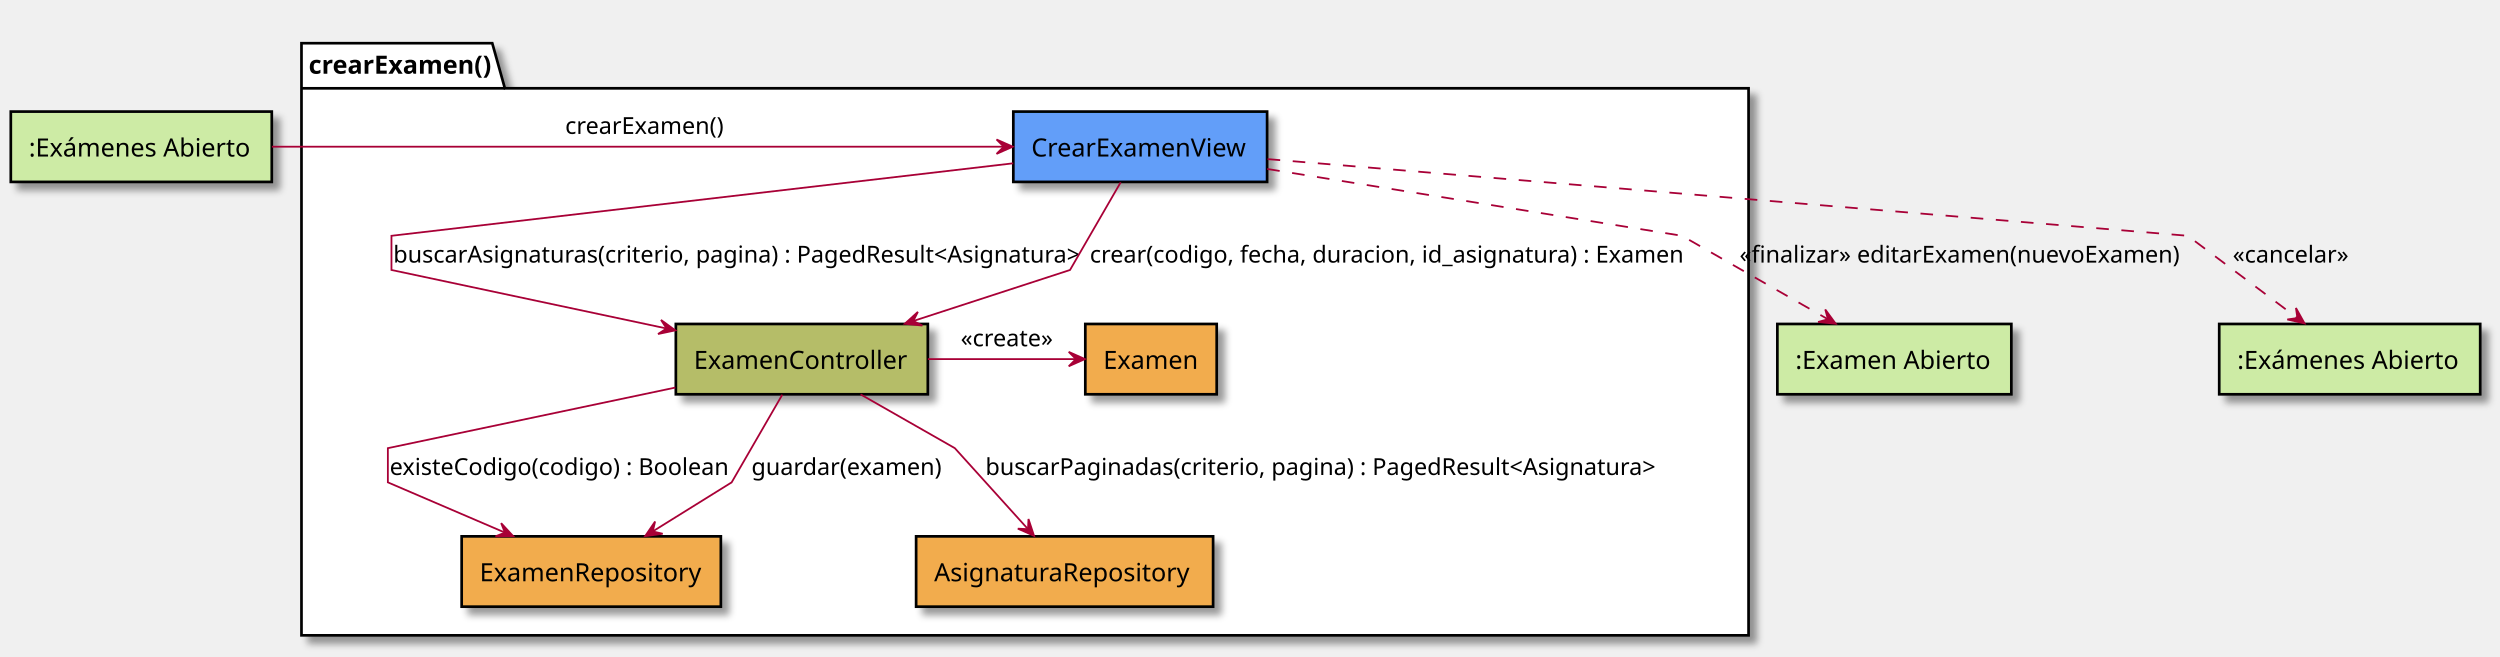
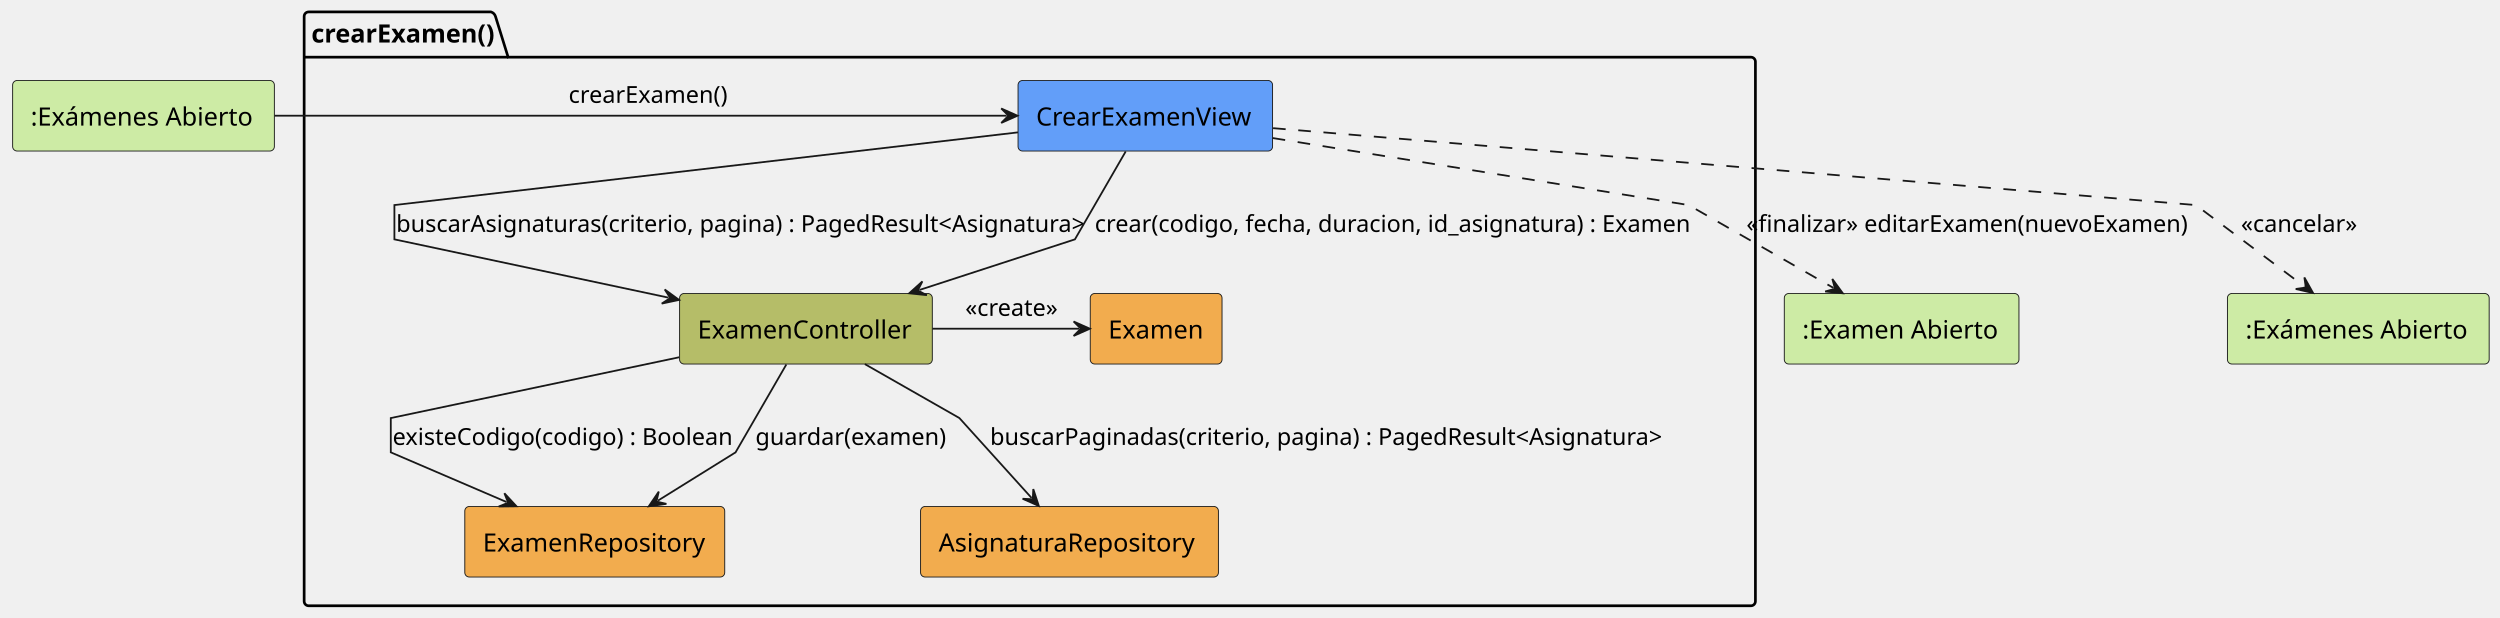
- <svg xmlns="http://www.w3.org/2000/svg" contentScriptType="application/ecmascript" contentStyleType="text/css" height="365px" preserveAspectRatio="none" style="width:1389px;height:365px;" version="1.1" viewBox="0 0 1389 365" width="1389px" zoomAndPan="magnify">
-   <defs>
-     <filter height="300%" id="f3xpyqp7w5o0f" width="300%" x="-1" y="-1">
-       <feGaussianBlur result="blurOut" stdDeviation="2.0" />
-       <feColorMatrix in="blurOut" result="blurOut2" type="matrix" values="0 0 0 0 0 0 0 0 0 0 0 0 0 0 0 0 0 0 .4 0" />
-       <feOffset dx="4.0" dy="4.0" in="blurOut2" result="blurOut3" />
-       <feBlend in="SourceGraphic" in2="blurOut3" mode="normal" />
-     </filter>
-   </defs>
+ <svg xmlns="http://www.w3.org/2000/svg" contentStyleType="text/css" height="342px" preserveAspectRatio="none" style="width:1385px;height:342px;background:#FFFFFF;" version="1.1" viewBox="0 0 1385 342" width="1385px" zoomAndPan="magnify">
+   <defs />
  <g>
-     <polygon fill="#FFFFFF" filter="url(#f3xpyqp7w5o0f)" points="167.5,24,273.5,24,280.5,49.068,971.5,49.068,971.5,353,167.5,353,167.5,24" style="stroke: #000000; stroke-width: 1.5;" />
-     <line style="stroke: #000000; stroke-width: 1.5;" x1="167.5" x2="280.5" y1="49.068" y2="49.068" />
-     <text fill="#000000" font-family="sans-serif" font-size="14" font-weight="bold" lengthAdjust="spacingAndGlyphs" textLength="100" x="171.5" y="40.966">crearExamen()</text>
-     <rect fill="#629EF9" filter="url(#f3xpyqp7w5o0f)" height="39.068" style="stroke: #000000; stroke-width: 1.5;" width="141" x="563" y="62" />
-     <text fill="#000000" font-family="sans-serif" font-size="14" lengthAdjust="spacingAndGlyphs" textLength="121" x="573" y="86.966">CrearExamenView</text>
-     <rect fill="#B5BD68" filter="url(#f3xpyqp7w5o0f)" height="39.068" style="stroke: #000000; stroke-width: 1.5;" width="140" x="375.5" y="180" />
-     <text fill="#000000" font-family="sans-serif" font-size="14" lengthAdjust="spacingAndGlyphs" textLength="120" x="385.5" y="204.966">ExamenController</text>
-     <rect fill="#F2AC4E" filter="url(#f3xpyqp7w5o0f)" height="39.068" style="stroke: #000000; stroke-width: 1.5;" width="144" x="256.5" y="298" />
-     <text fill="#000000" font-family="sans-serif" font-size="14" lengthAdjust="spacingAndGlyphs" textLength="124" x="266.5" y="322.966">ExamenRepository</text>
-     <rect fill="#F2AC4E" filter="url(#f3xpyqp7w5o0f)" height="39.068" style="stroke: #000000; stroke-width: 1.5;" width="165" x="509" y="298" />
-     <text fill="#000000" font-family="sans-serif" font-size="14" lengthAdjust="spacingAndGlyphs" textLength="145" x="519" y="322.966">AsignaturaRepository</text>
-     <rect fill="#F2AC4E" filter="url(#f3xpyqp7w5o0f)" height="39.068" style="stroke: #000000; stroke-width: 1.5;" width="73" x="603" y="180" />
-     <text fill="#000000" font-family="sans-serif" font-size="14" lengthAdjust="spacingAndGlyphs" textLength="53" x="613" y="204.966">Examen</text>
-     <rect fill="#CDEBA5" filter="url(#f3xpyqp7w5o0f)" height="39.068" style="stroke: #000000; stroke-width: 1.5;" width="145" x="6" y="62" />
-     <text fill="#000000" font-family="sans-serif" font-size="14" lengthAdjust="spacingAndGlyphs" textLength="125" x="16" y="86.966">:Exámenes Abierto</text>
-     <rect fill="#CDEBA5" filter="url(#f3xpyqp7w5o0f)" height="39.068" style="stroke: #000000; stroke-width: 1.5;" width="130" x="987.5" y="180" />
-     <text fill="#000000" font-family="sans-serif" font-size="14" lengthAdjust="spacingAndGlyphs" textLength="110" x="997.5" y="204.966">:Examen Abierto</text>
-     <rect fill="#CDEBA5" filter="url(#f3xpyqp7w5o0f)" height="39.068" style="stroke: #000000; stroke-width: 1.5;" width="145" x="1233" y="180" />
-     <text fill="#000000" font-family="sans-serif" font-size="14" lengthAdjust="spacingAndGlyphs" textLength="125" x="1243" y="204.966">:Exámenes Abierto</text>
-     <path d="M151.06,81.5 C256.34,81.5 450.54,81.5 557.65,81.5 " fill="none" id="ExamenesAbierto-&gt;CrearExamenView" style="stroke: #A80036; stroke-width: 1.0;" />
-     <polygon fill="#A80036" points="562.68,81.5,553.68,77.5,557.68,81.5,553.68,85.5,562.68,81.5" style="stroke: #A80036; stroke-width: 1.0;" />
-     <text fill="#000000" font-family="sans-serif" font-size="13" lengthAdjust="spacingAndGlyphs" textLength="86" x="314" y="74.397">crearExamen()</text>
-     <path d="M562.93,90.73 C444.24,104.56 217.5,131 217.5,131 C217.5,131 217.5,150 217.5,150 C217.5,150 303.69,168.33 370.09,182.46 " fill="none" id="CrearExamenView-&gt;ExamenController" style="stroke: #A80036; stroke-width: 1.0;" />
-     <polygon fill="#A80036" points="375.23,183.55,367.263,177.759,370.34,182.506,365.593,185.583,375.23,183.55" style="stroke: #A80036; stroke-width: 1.0;" />
-     <text fill="#000000" font-family="sans-serif" font-size="13" lengthAdjust="spacingAndGlyphs" textLength="371" x="218.5" y="145.897">buscarAsignaturas(criterio, pagina) : PagedResult&lt;Asignatura&gt;</text>
-     <path d="M622.64,101.3 C611.1,121.28 594.5,150 594.5,150 C594.5,150 548.51,164.97 507.64,178.27 " fill="none" id="CrearExamenView-&gt;ExamenController-1" style="stroke: #A80036; stroke-width: 1.0;" />
-     <polygon fill="#A80036" points="502.68,179.89,512.479,180.883,507.43,178.33,509.983,173.282,502.68,179.89" style="stroke: #A80036; stroke-width: 1.0;" />
-     <text fill="#000000" font-family="sans-serif" font-size="13" lengthAdjust="spacingAndGlyphs" textLength="320" x="605.5" y="145.897">crear(codigo, fecha, duracion, id_asignatura) : Examen</text>
-     <path d="M478.12,219.11 C502.09,232.79 530.5,249 530.5,249 C530.5,249 553.32,274.25 571.04,293.86 " fill="none" id="ExamenController-&gt;AsignaturaRepository" style="stroke: #A80036; stroke-width: 1.0;" />
-     <polygon fill="#A80036" points="574.51,297.7,571.425,288.347,571.15,293.997,565.5,293.723,574.51,297.7" style="stroke: #A80036; stroke-width: 1.0;" />
-     <text fill="#000000" font-family="sans-serif" font-size="13" lengthAdjust="spacingAndGlyphs" textLength="362" x="547.5" y="263.897">buscarPaginadas(criterio, pagina) : PagedResult&lt;Asignatura&gt;</text>
-     <path d="M375.24,215.32 C307.6,229.58 215.5,249 215.5,249 C215.5,249 215.5,268 215.5,268 C215.5,268 249.53,282.61 280.24,295.79 " fill="none" id="ExamenController-&gt;ExamenRepository" style="stroke: #A80036; stroke-width: 1.0;" />
-     <polygon fill="#A80036" points="285.13,297.89,278.442,290.661,280.536,295.915,275.282,298.01,285.13,297.89" style="stroke: #A80036; stroke-width: 1.0;" />
-     <text fill="#000000" font-family="sans-serif" font-size="13" lengthAdjust="spacingAndGlyphs" textLength="185" x="216.5" y="263.897">existeCodigo(codigo) : Boolean</text>
-     <path d="M434.64,219.3 C423.1,239.28 406.5,268 406.5,268 C406.5,268 383.78,282.13 362.86,295.13 " fill="none" id="ExamenController-&gt;ExamenRepository-1" style="stroke: #A80036; stroke-width: 1.0;" />
-     <polygon fill="#A80036" points="358.43,297.89,368.187,296.55,362.68,295.257,363.974,289.75,358.43,297.89" style="stroke: #A80036; stroke-width: 1.0;" />
-     <text fill="#000000" font-family="sans-serif" font-size="13" lengthAdjust="spacingAndGlyphs" textLength="104" x="417.5" y="263.897">guardar(examen)</text>
-     <path d="M515.54,199.5 C543.1,199.5 573.81,199.5 597.78,199.5 " fill="none" id="ExamenController-&gt;Examen" style="stroke: #A80036; stroke-width: 1.0;" />
-     <polygon fill="#A80036" points="602.78,199.5,593.78,195.5,597.78,199.5,593.78,203.5,602.78,199.5" style="stroke: #A80036; stroke-width: 1.0;" />
-     <text fill="#000000" font-family="sans-serif" font-size="13" lengthAdjust="spacingAndGlyphs" textLength="51" x="533.75" y="192.397">«create»</text>
-     <path d="M704.07,93.87 C793.04,108.21 934.5,131 934.5,131 C934.5,131 980.77,157.47 1015.36,177.25 " fill="none" id="CrearExamenView-&gt;ExamenAbierto" style="stroke: #A80036; stroke-width: 1.0; stroke-dasharray: 7.0,7.0;" />
-     <polygon fill="#A80036" points="1019.94,179.88,1014.116,171.938,1015.601,177.396,1010.142,178.881,1019.94,179.88" style="stroke: #A80036; stroke-width: 1.0;" />
-     <text fill="#000000" font-family="sans-serif" font-size="13" lengthAdjust="spacingAndGlyphs" textLength="240" x="966.5" y="145.897">«finalizar» editarExamen(nuevoExamen)</text>
-     <path d="M704.28,88.4 C859.39,101.32 1215.5,131 1215.5,131 C1215.5,131 1250.01,156.88 1276.29,176.59 " fill="none" id="CrearExamenView-&gt;ExamenesAbiertoSalida" style="stroke: #A80036; stroke-width: 1.0; stroke-dasharray: 7.0,7.0;" />
-     <polygon fill="#A80036" points="1280.43,179.7,1275.63,171.1,1276.43,176.7,1270.83,177.5,1280.43,179.7" style="stroke: #A80036; stroke-width: 1.0;" />
-     <text fill="#000000" font-family="sans-serif" font-size="13" lengthAdjust="spacingAndGlyphs" textLength="63" x="1240.5" y="145.897">«cancelar»</text>
+     <g id="cluster_crearExamen">
+       <path d="M171,6.602 L272,6.602 A3.75,3.75 0 0 1 274.5,9.102 L281.5,31.67 L970,31.67 A2.5,2.5 0 0 1 972.5,34.17 L972.5,333.102 A2.5,2.5 0 0 1 970,335.602 L171,335.602 A2.5,2.5 0 0 1 168.5,333.102 L168.5,9.102 A2.5,2.5 0 0 1 171,6.602 " fill="none" style="stroke:#000000;stroke-width:1.5;" />
+       <line style="stroke:#000000;stroke-width:1.5;" x1="168.5" x2="281.5" y1="31.67" y2="31.67" />
+       <text fill="#000000" font-family="sans-serif" font-size="14" font-weight="bold" lengthAdjust="spacing" textLength="100" x="172.5" y="23.568">crearExamen()</text>
+     </g>
+     <g id="elem_CrearExamenView">
+       <rect fill="#629EF9" height="39.068" rx="2.5" ry="2.5" style="stroke:#181818;stroke-width:0.5;" width="141" x="564" y="44.602" />
+       <text fill="#000000" font-family="sans-serif" font-size="14" lengthAdjust="spacing" textLength="121" x="574" y="69.568">CrearExamenView</text>
+     </g>
+     <g id="elem_ExamenController">
+       <rect fill="#B5BD68" height="39.068" rx="2.5" ry="2.5" style="stroke:#181818;stroke-width:0.5;" width="140" x="376.5" y="162.602" />
+       <text fill="#000000" font-family="sans-serif" font-size="14" lengthAdjust="spacing" textLength="120" x="386.5" y="187.568">ExamenController</text>
+     </g>
+     <g id="elem_ExamenRepository">
+       <rect fill="#F2AC4E" height="39.068" rx="2.5" ry="2.5" style="stroke:#181818;stroke-width:0.5;" width="144" x="257.5" y="280.602" />
+       <text fill="#000000" font-family="sans-serif" font-size="14" lengthAdjust="spacing" textLength="124" x="267.5" y="305.568">ExamenRepository</text>
+     </g>
+     <g id="elem_AsignaturaRepository">
+       <rect fill="#F2AC4E" height="39.068" rx="2.5" ry="2.5" style="stroke:#181818;stroke-width:0.5;" width="165" x="510" y="280.602" />
+       <text fill="#000000" font-family="sans-serif" font-size="14" lengthAdjust="spacing" textLength="145" x="520" y="305.568">AsignaturaRepository</text>
+     </g>
+     <g id="elem_Examen">
+       <rect fill="#F2AC4E" height="39.068" rx="2.5" ry="2.5" style="stroke:#181818;stroke-width:0.5;" width="73" x="604" y="162.602" />
+       <text fill="#000000" font-family="sans-serif" font-size="14" lengthAdjust="spacing" textLength="53" x="614" y="187.568">Examen</text>
+     </g>
+     <g id="elem_ExamenesAbierto">
+       <rect fill="#CDEBA5" height="39.068" rx="2.5" ry="2.5" style="stroke:#181818;stroke-width:0.5;" width="145" x="7" y="44.602" />
+       <text fill="#000000" font-family="sans-serif" font-size="14" lengthAdjust="spacing" textLength="125" x="17" y="69.568">:Exámenes Abierto</text>
+     </g>
+     <g id="elem_ExamenAbierto">
+       <rect fill="#CDEBA5" height="39.068" rx="2.5" ry="2.5" style="stroke:#181818;stroke-width:0.5;" width="130" x="988.5" y="162.602" />
+       <text fill="#000000" font-family="sans-serif" font-size="14" lengthAdjust="spacing" textLength="110" x="998.5" y="187.568">:Examen Abierto</text>
+     </g>
+     <g id="elem_ExamenesAbiertoSalida">
+       <rect fill="#CDEBA5" height="39.068" rx="2.5" ry="2.5" style="stroke:#181818;stroke-width:0.5;" width="145" x="1234" y="162.602" />
+       <text fill="#000000" font-family="sans-serif" font-size="14" lengthAdjust="spacing" textLength="125" x="1244" y="187.568">:Exámenes Abierto</text>
+     </g>
+     <g id="link_ExamenesAbierto_CrearExamenView">
+       <path d="M152.06,64.102 C259.01,64.102 451.73,64.102 557.68,64.102 " fill="none" id="ExamenesAbierto-to-CrearExamenView" style="stroke:#181818;stroke-width:1.0;" />
+       <polygon fill="#181818" points="563.68,64.102,554.68,60.102,558.68,64.102,554.68,68.102,563.68,64.102" style="stroke:#181818;stroke-width:1.0;" />
+       <text fill="#000000" font-family="sans-serif" font-size="13" lengthAdjust="spacing" textLength="86" x="315" y="56.999">crearExamen()</text>
+     </g>
+     <g id="link_CrearExamenView_ExamenController">
+       <path d="M563.93,73.332 C445.24,87.162 218.5,113.602 218.5,113.602 C218.5,113.602 218.5,132.602 218.5,132.602 C218.5,132.602 303.371,150.654 370.361,164.904 " fill="none" id="CrearExamenView-to-ExamenController" style="stroke:#181818;stroke-width:1.0;" />
+       <polygon fill="#181818" points="376.23,166.152,368.259,160.367,371.339,165.112,366.595,168.192,376.23,166.152" style="stroke:#181818;stroke-width:1.0;" />
+       <text fill="#000000" font-family="sans-serif" font-size="13" lengthAdjust="spacing" textLength="371" x="219.5" y="128.499">buscarAsignaturas(criterio, pagina) : PagedResult&lt;Asignatura&gt;</text>
+     </g>
+     <g id="link_CrearExamenView_ExamenController">
+       <path d="M623.64,83.902 C612.1,103.882 595.5,132.602 595.5,132.602 C595.5,132.602 551.405,146.955 509.385,160.635 " fill="none" id="CrearExamenView-to-ExamenController-1" style="stroke:#181818;stroke-width:1.0;" />
+       <polygon fill="#181818" points="503.68,162.492,513.476,163.509,508.434,160.944,511,155.902,503.68,162.492" style="stroke:#181818;stroke-width:1.0;" />
+       <text fill="#000000" font-family="sans-serif" font-size="13" lengthAdjust="spacing" textLength="320" x="606.5" y="128.499">crear(codigo, fecha, duracion, id_asignatura) : Examen</text>
+     </g>
+     <g id="link_ExamenController_AsignaturaRepository">
+       <path d="M479.12,201.712 C503.09,215.392 531.5,231.602 531.5,231.602 C531.5,231.602 553.438,255.87 571.488,275.85 " fill="none" id="ExamenController-to-AsignaturaRepository" style="stroke:#181818;stroke-width:1.0;" />
+       <polygon fill="#181818" points="575.51,280.302,572.445,270.942,572.158,276.592,566.509,276.305,575.51,280.302" style="stroke:#181818;stroke-width:1.0;" />
+       <text fill="#000000" font-family="sans-serif" font-size="13" lengthAdjust="spacing" textLength="362" x="548.5" y="246.499">buscarPaginadas(criterio, pagina) : PagedResult&lt;Asignatura&gt;</text>
+     </g>
+     <g id="link_ExamenController_ExamenRepository">
+       <path d="M376.24,197.922 C308.6,212.182 216.5,231.602 216.5,231.602 C216.5,231.602 216.5,250.602 216.5,250.602 C216.5,250.602 248.757,264.445 280.617,278.125 " fill="none" id="ExamenController-to-ExamenRepository" style="stroke:#181818;stroke-width:1.0;" />
+       <polygon fill="#181818" points="286.13,280.492,279.438,273.266,281.536,278.519,276.282,280.617,286.13,280.492" style="stroke:#181818;stroke-width:1.0;" />
+       <text fill="#000000" font-family="sans-serif" font-size="13" lengthAdjust="spacing" textLength="185" x="217.5" y="246.499">existeCodigo(codigo) : Boolean</text>
+     </g>
+     <g id="link_ExamenController_ExamenRepository">
+       <path d="M435.64,201.902 C424.1,221.882 407.5,250.602 407.5,250.602 C407.5,250.602 386.525,263.644 364.525,277.324 " fill="none" id="ExamenController-to-ExamenRepository-1" style="stroke:#181818;stroke-width:1.0;" />
+       <polygon fill="#181818" points="359.43,280.492,369.185,279.136,363.676,277.852,364.961,272.343,359.43,280.492" style="stroke:#181818;stroke-width:1.0;" />
+       <text fill="#000000" font-family="sans-serif" font-size="13" lengthAdjust="spacing" textLength="104" x="418.5" y="246.499">guardar(examen)</text>
+     </g>
+     <g id="link_ExamenController_Examen">
+       <path d="M516.54,182.102 C546.06,182.102 573.2,182.102 597.78,182.102 " fill="none" id="ExamenController-to-Examen" style="stroke:#181818;stroke-width:1.0;" />
+       <polygon fill="#181818" points="603.78,182.102,594.78,178.102,598.78,182.102,594.78,186.102,603.78,182.102" style="stroke:#181818;stroke-width:1.0;" />
+       <text fill="#000000" font-family="sans-serif" font-size="13" lengthAdjust="spacing" textLength="51" x="534.75" y="174.999">«create»</text>
+     </g>
+     <g id="link_CrearExamenView_ExamenAbierto">
+       <path d="M705.07,76.472 C794.04,90.812 935.5,113.602 935.5,113.602 C935.5,113.602 980.812,139.522 1015.732,159.502 " fill="none" id="CrearExamenView-to-ExamenAbierto" style="stroke:#181818;stroke-width:1.0;stroke-dasharray:7.0,7.0;" />
+       <polygon fill="#181818" points="1020.94,162.482,1015.115,154.541,1016.6,159.999,1011.142,161.484,1020.94,162.482" style="stroke:#181818;stroke-width:1.0;" />
+       <text fill="#000000" font-family="sans-serif" font-size="13" lengthAdjust="spacing" textLength="240" x="967.5" y="128.499">«finalizar» editarExamen(nuevoExamen)</text>
+     </g>
+     <g id="link_CrearExamenView_ExamenesAbiertoSalida">
+       <path d="M705.28,71.002 C860.39,83.922 1216.5,113.602 1216.5,113.602 C1216.5,113.602 1250.001,138.721 1276.631,158.701 " fill="none" id="CrearExamenView-to-ExamenesAbiertoSalida" style="stroke:#181818;stroke-width:1.0;stroke-dasharray:7.0,7.0;" />
+       <polygon fill="#181818" points="1281.43,162.302,1276.631,153.701,1277.43,159.301,1271.83,160.1,1281.43,162.302" style="stroke:#181818;stroke-width:1.0;" />
+       <text fill="#000000" font-family="sans-serif" font-size="13" lengthAdjust="spacing" textLength="63" x="1241.5" y="128.499">«cancelar»</text>
+     </g>
  </g>
</svg>
